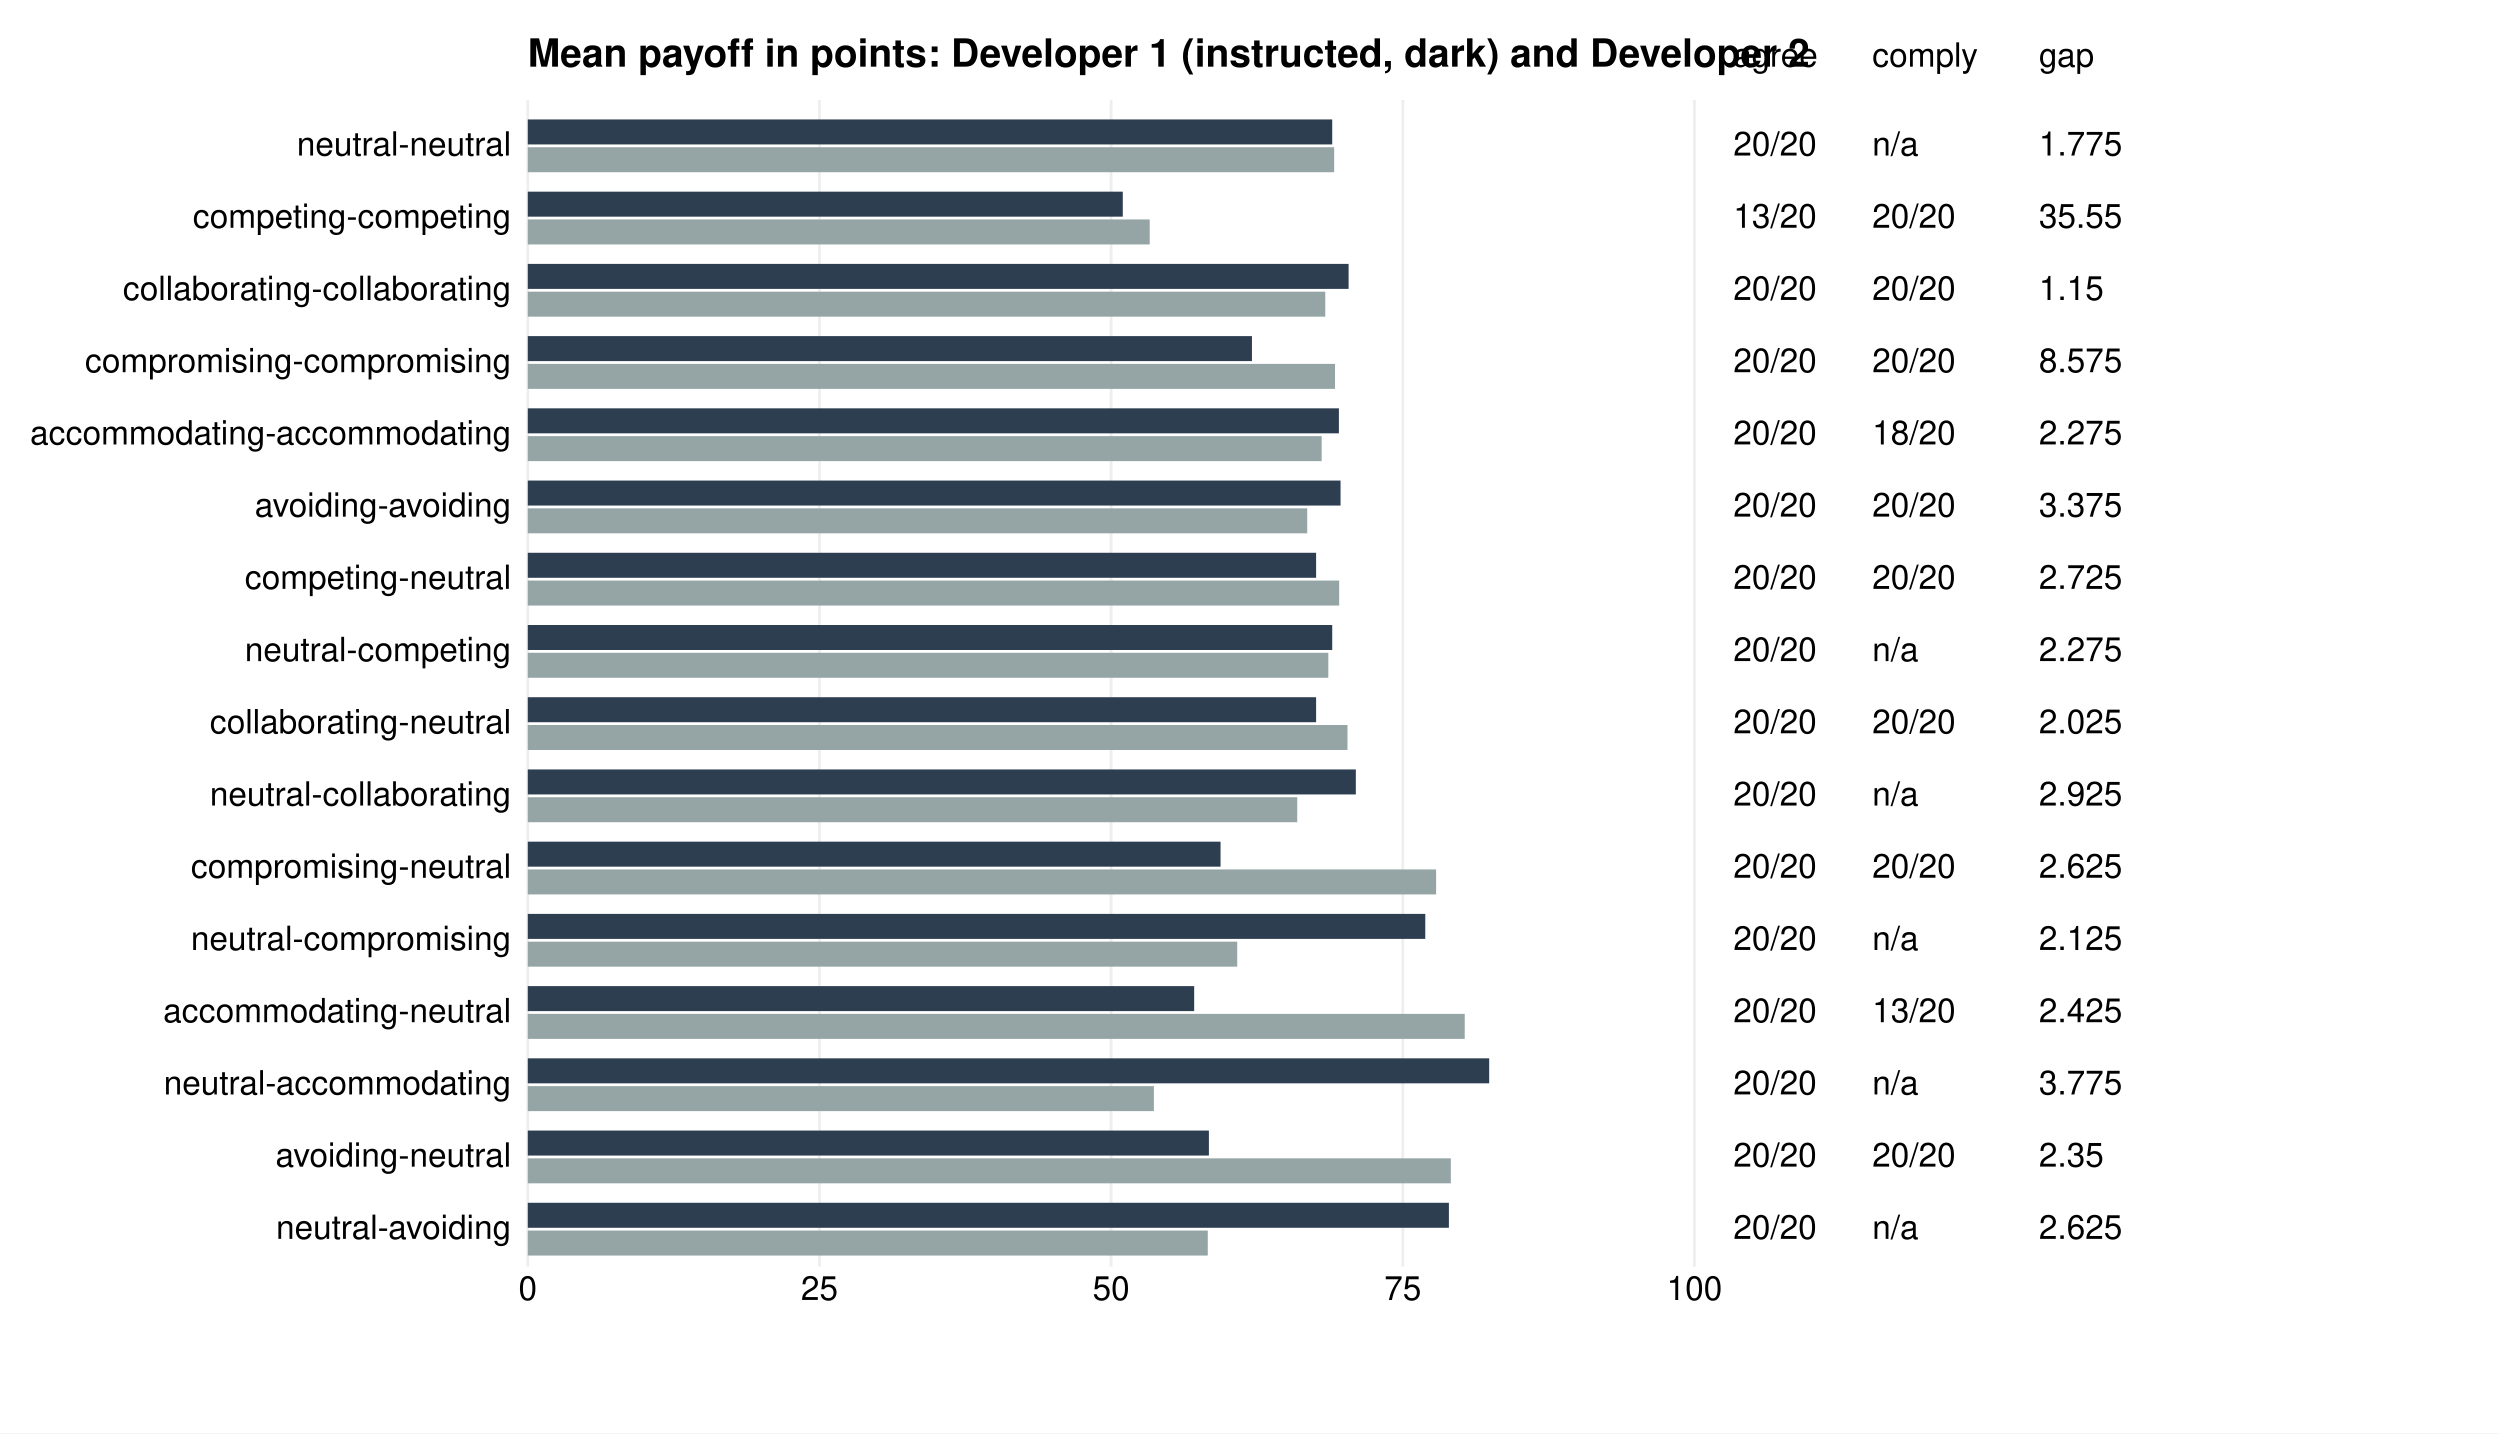
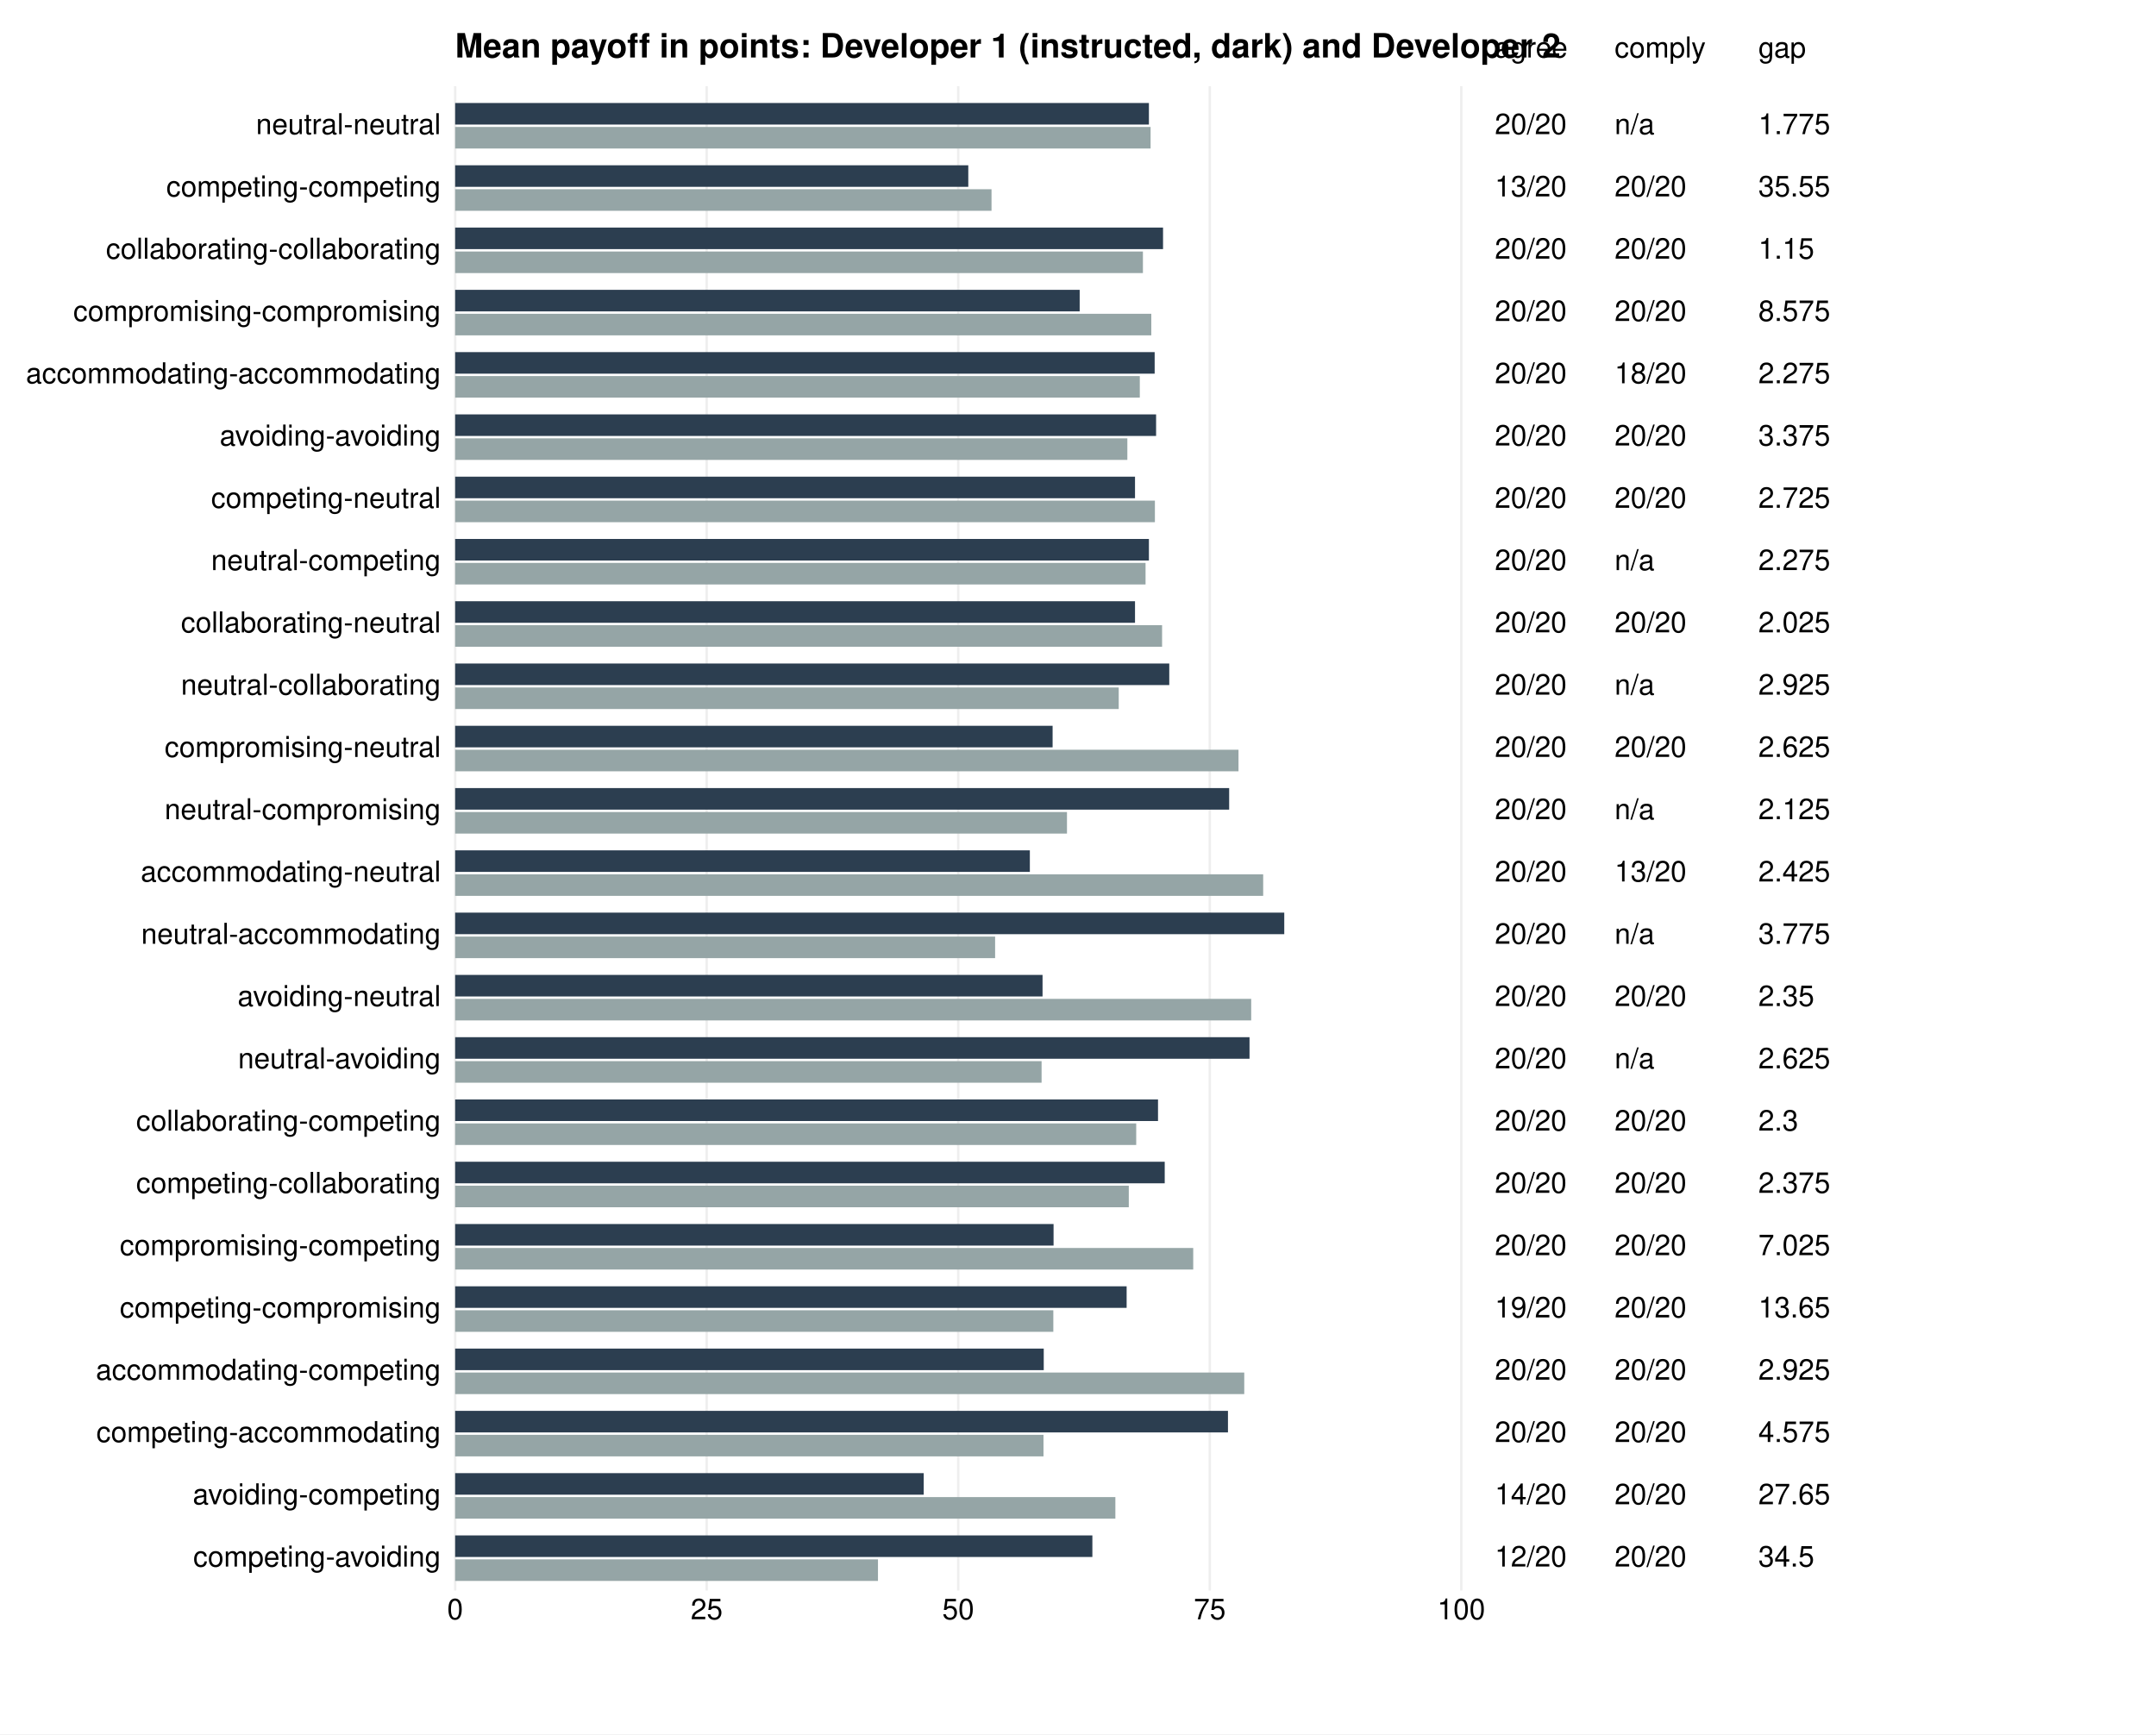
- <svg xmlns="http://www.w3.org/2000/svg" width="900" height="516" font-family="Helvetica, Arial, sans-serif" font-size="12">
-   <rect width="900" height="516" fill="white" />
+ <svg xmlns="http://www.w3.org/2000/svg" width="900" height="724" font-family="Helvetica, Arial, sans-serif" font-size="12">
+   <rect width="900" height="724" fill="white" />
  <text x="190" y="24" font-size="14" font-weight="bold">Mean payoff in points: Developer 1 (instructed, dark) and Developer 2</text>
  <text x="624" y="24">agree</text>
  <text x="674" y="24">comply</text>
  <text x="734" y="24">gap</text>
-   <line x1="190.0" y1="36" x2="190.0" y2="456" stroke="#eee" />
-   <text x="190.0" y="468" text-anchor="middle">0</text>
-   <line x1="295.0" y1="36" x2="295.0" y2="456" stroke="#eee" />
-   <text x="295.0" y="468" text-anchor="middle">25</text>
-   <line x1="400.0" y1="36" x2="400.0" y2="456" stroke="#eee" />
-   <text x="400.0" y="468" text-anchor="middle">50</text>
-   <line x1="505.0" y1="36" x2="505.0" y2="456" stroke="#eee" />
-   <text x="505.0" y="468" text-anchor="middle">75</text>
-   <line x1="610.0" y1="36" x2="610.0" y2="456" stroke="#eee" />
-   <text x="610.0" y="468" text-anchor="middle">100</text>
+   <line x1="190.0" y1="36" x2="190.0" y2="664" stroke="#eee" />
+   <text x="190.0" y="676" text-anchor="middle">0</text>
+   <line x1="295.0" y1="36" x2="295.0" y2="664" stroke="#eee" />
+   <text x="295.0" y="676" text-anchor="middle">25</text>
+   <line x1="400.0" y1="36" x2="400.0" y2="664" stroke="#eee" />
+   <text x="400.0" y="676" text-anchor="middle">50</text>
+   <line x1="505.0" y1="36" x2="505.0" y2="664" stroke="#eee" />
+   <text x="505.0" y="676" text-anchor="middle">75</text>
+   <line x1="610.0" y1="36" x2="610.0" y2="664" stroke="#eee" />
+   <text x="610.0" y="676" text-anchor="middle">100</text>
  <text x="184" y="56" text-anchor="end">neutral-neutral</text>
  <rect x="190" y="43" width="289.6" height="9" fill="#2c3e50" />
  <rect x="190" y="53" width="290.3" height="9" fill="#95a5a6" />
  <text x="624" y="56">20/20</text>
  <text x="674" y="56">n/a</text>
  <text x="734" y="56">1.775</text>
  <text x="184" y="82" text-anchor="end">competing-competing</text>
  <rect x="190" y="69" width="214.2" height="9" fill="#2c3e50" />
  <rect x="190" y="79" width="223.9" height="9" fill="#95a5a6" />
  <text x="624" y="82">13/20</text>
  <text x="674" y="82">20/20</text>
  <text x="734" y="82">35.55</text>
  <text x="184" y="108" text-anchor="end">collaborating-collaborating</text>
  <rect x="190" y="95" width="295.5" height="9" fill="#2c3e50" />
  <rect x="190" y="105" width="287.1" height="9" fill="#95a5a6" />
  <text x="624" y="108">20/20</text>
  <text x="674" y="108">20/20</text>
  <text x="734" y="108">1.15</text>
  <text x="184" y="134" text-anchor="end">compromising-compromising</text>
  <rect x="190" y="121" width="260.7" height="9" fill="#2c3e50" />
  <rect x="190" y="131" width="290.6" height="9" fill="#95a5a6" />
  <text x="624" y="134">20/20</text>
  <text x="674" y="134">20/20</text>
  <text x="734" y="134">8.575</text>
  <text x="184" y="160" text-anchor="end">accommodating-accommodating</text>
  <rect x="190" y="147" width="292.0" height="9" fill="#2c3e50" />
  <rect x="190" y="157" width="285.8" height="9" fill="#95a5a6" />
  <text x="624" y="160">20/20</text>
  <text x="674" y="160">18/20</text>
  <text x="734" y="160">2.275</text>
  <text x="184" y="186" text-anchor="end">avoiding-avoiding</text>
  <rect x="190" y="173" width="292.6" height="9" fill="#2c3e50" />
  <rect x="190" y="183" width="280.6" height="9" fill="#95a5a6" />
  <text x="624" y="186">20/20</text>
  <text x="674" y="186">20/20</text>
  <text x="734" y="186">3.375</text>
  <text x="184" y="212" text-anchor="end">competing-neutral</text>
  <rect x="190" y="199" width="283.8" height="9" fill="#2c3e50" />
  <rect x="190" y="209" width="292.1" height="9" fill="#95a5a6" />
  <text x="624" y="212">20/20</text>
  <text x="674" y="212">20/20</text>
  <text x="734" y="212">2.725</text>
  <text x="184" y="238" text-anchor="end">neutral-competing</text>
  <rect x="190" y="225" width="289.6" height="9" fill="#2c3e50" />
  <rect x="190" y="235" width="288.2" height="9" fill="#95a5a6" />
  <text x="624" y="238">20/20</text>
  <text x="674" y="238">n/a</text>
  <text x="734" y="238">2.275</text>
  <text x="184" y="264" text-anchor="end">collaborating-neutral</text>
  <rect x="190" y="251" width="283.8" height="9" fill="#2c3e50" />
  <rect x="190" y="261" width="295.1" height="9" fill="#95a5a6" />
  <text x="624" y="264">20/20</text>
  <text x="674" y="264">20/20</text>
  <text x="734" y="264">2.025</text>
  <text x="184" y="290" text-anchor="end">neutral-collaborating</text>
  <rect x="190" y="277" width="298.1" height="9" fill="#2c3e50" />
  <rect x="190" y="287" width="277.0" height="9" fill="#95a5a6" />
  <text x="624" y="290">20/20</text>
  <text x="674" y="290">n/a</text>
  <text x="734" y="290">2.925</text>
  <text x="184" y="316" text-anchor="end">compromising-neutral</text>
  <rect x="190" y="303" width="249.4" height="9" fill="#2c3e50" />
  <rect x="190" y="313" width="327.0" height="9" fill="#95a5a6" />
  <text x="624" y="316">20/20</text>
  <text x="674" y="316">20/20</text>
  <text x="734" y="316">2.625</text>
  <text x="184" y="342" text-anchor="end">neutral-compromising</text>
  <rect x="190" y="329" width="323.1" height="9" fill="#2c3e50" />
  <rect x="190" y="339" width="255.4" height="9" fill="#95a5a6" />
  <text x="624" y="342">20/20</text>
  <text x="674" y="342">n/a</text>
  <text x="734" y="342">2.125</text>
  <text x="184" y="368" text-anchor="end">accommodating-neutral</text>
  <rect x="190" y="355" width="239.9" height="9" fill="#2c3e50" />
  <rect x="190" y="365" width="337.3" height="9" fill="#95a5a6" />
  <text x="624" y="368">20/20</text>
  <text x="674" y="368">13/20</text>
  <text x="734" y="368">2.425</text>
  <text x="184" y="394" text-anchor="end">neutral-accommodating</text>
  <rect x="190" y="381" width="346.1" height="9" fill="#2c3e50" />
  <rect x="190" y="391" width="225.4" height="9" fill="#95a5a6" />
  <text x="624" y="394">20/20</text>
  <text x="674" y="394">n/a</text>
  <text x="734" y="394">3.775</text>
  <text x="184" y="420" text-anchor="end">avoiding-neutral</text>
  <rect x="190" y="407" width="245.2" height="9" fill="#2c3e50" />
  <rect x="190" y="417" width="332.3" height="9" fill="#95a5a6" />
  <text x="624" y="420">20/20</text>
  <text x="674" y="420">20/20</text>
  <text x="734" y="420">2.35</text>
  <text x="184" y="446" text-anchor="end">neutral-avoiding</text>
  <rect x="190" y="433" width="331.6" height="9" fill="#2c3e50" />
  <rect x="190" y="443" width="244.8" height="9" fill="#95a5a6" />
  <text x="624" y="446">20/20</text>
  <text x="674" y="446">n/a</text>
  <text x="734" y="446">2.625</text>
+   <text x="184" y="472" text-anchor="end">collaborating-competing</text>
+   <rect x="190" y="459" width="293.4" height="9" fill="#2c3e50" />
+   <rect x="190" y="469" width="284.3" height="9" fill="#95a5a6" />
+   <text x="624" y="472">20/20</text>
+   <text x="674" y="472">20/20</text>
+   <text x="734" y="472">2.3</text>
+   <text x="184" y="498" text-anchor="end">competing-collaborating</text>
+   <rect x="190" y="485" width="296.2" height="9" fill="#2c3e50" />
+   <rect x="190" y="495" width="281.2" height="9" fill="#95a5a6" />
+   <text x="624" y="498">20/20</text>
+   <text x="674" y="498">20/20</text>
+   <text x="734" y="498">2.375</text>
+   <text x="184" y="524" text-anchor="end">compromising-competing</text>
+   <rect x="190" y="511" width="249.8" height="9" fill="#2c3e50" />
+   <rect x="190" y="521" width="308.1" height="9" fill="#95a5a6" />
+   <text x="624" y="524">20/20</text>
+   <text x="674" y="524">20/20</text>
+   <text x="734" y="524">7.025</text>
+   <text x="184" y="550" text-anchor="end">competing-compromising</text>
+   <rect x="190" y="537" width="280.3" height="9" fill="#2c3e50" />
+   <rect x="190" y="547" width="249.7" height="9" fill="#95a5a6" />
+   <text x="624" y="550">19/20</text>
+   <text x="674" y="550">20/20</text>
+   <text x="734" y="550">13.65</text>
+   <text x="184" y="576" text-anchor="end">accommodating-competing</text>
+   <rect x="190" y="563" width="245.7" height="9" fill="#2c3e50" />
+   <rect x="190" y="573" width="329.4" height="9" fill="#95a5a6" />
+   <text x="624" y="576">20/20</text>
+   <text x="674" y="576">20/20</text>
+   <text x="734" y="576">2.925</text>
+   <text x="184" y="602" text-anchor="end">competing-accommodating</text>
+   <rect x="190" y="589" width="322.6" height="9" fill="#2c3e50" />
+   <rect x="190" y="599" width="245.6" height="9" fill="#95a5a6" />
+   <text x="624" y="602">20/20</text>
+   <text x="674" y="602">20/20</text>
+   <text x="734" y="602">4.575</text>
+   <text x="184" y="628" text-anchor="end">avoiding-competing</text>
+   <rect x="190" y="615" width="195.6" height="9" fill="#2c3e50" />
+   <rect x="190" y="625" width="275.6" height="9" fill="#95a5a6" />
+   <text x="624" y="628">14/20</text>
+   <text x="674" y="628">20/20</text>
+   <text x="734" y="628">27.65</text>
+   <text x="184" y="654" text-anchor="end">competing-avoiding</text>
+   <rect x="190" y="641" width="266.0" height="9" fill="#2c3e50" />
+   <rect x="190" y="651" width="176.5" height="9" fill="#95a5a6" />
+   <text x="624" y="654">12/20</text>
+   <text x="674" y="654">20/20</text>
+   <text x="734" y="654">34.5</text>
</svg>
